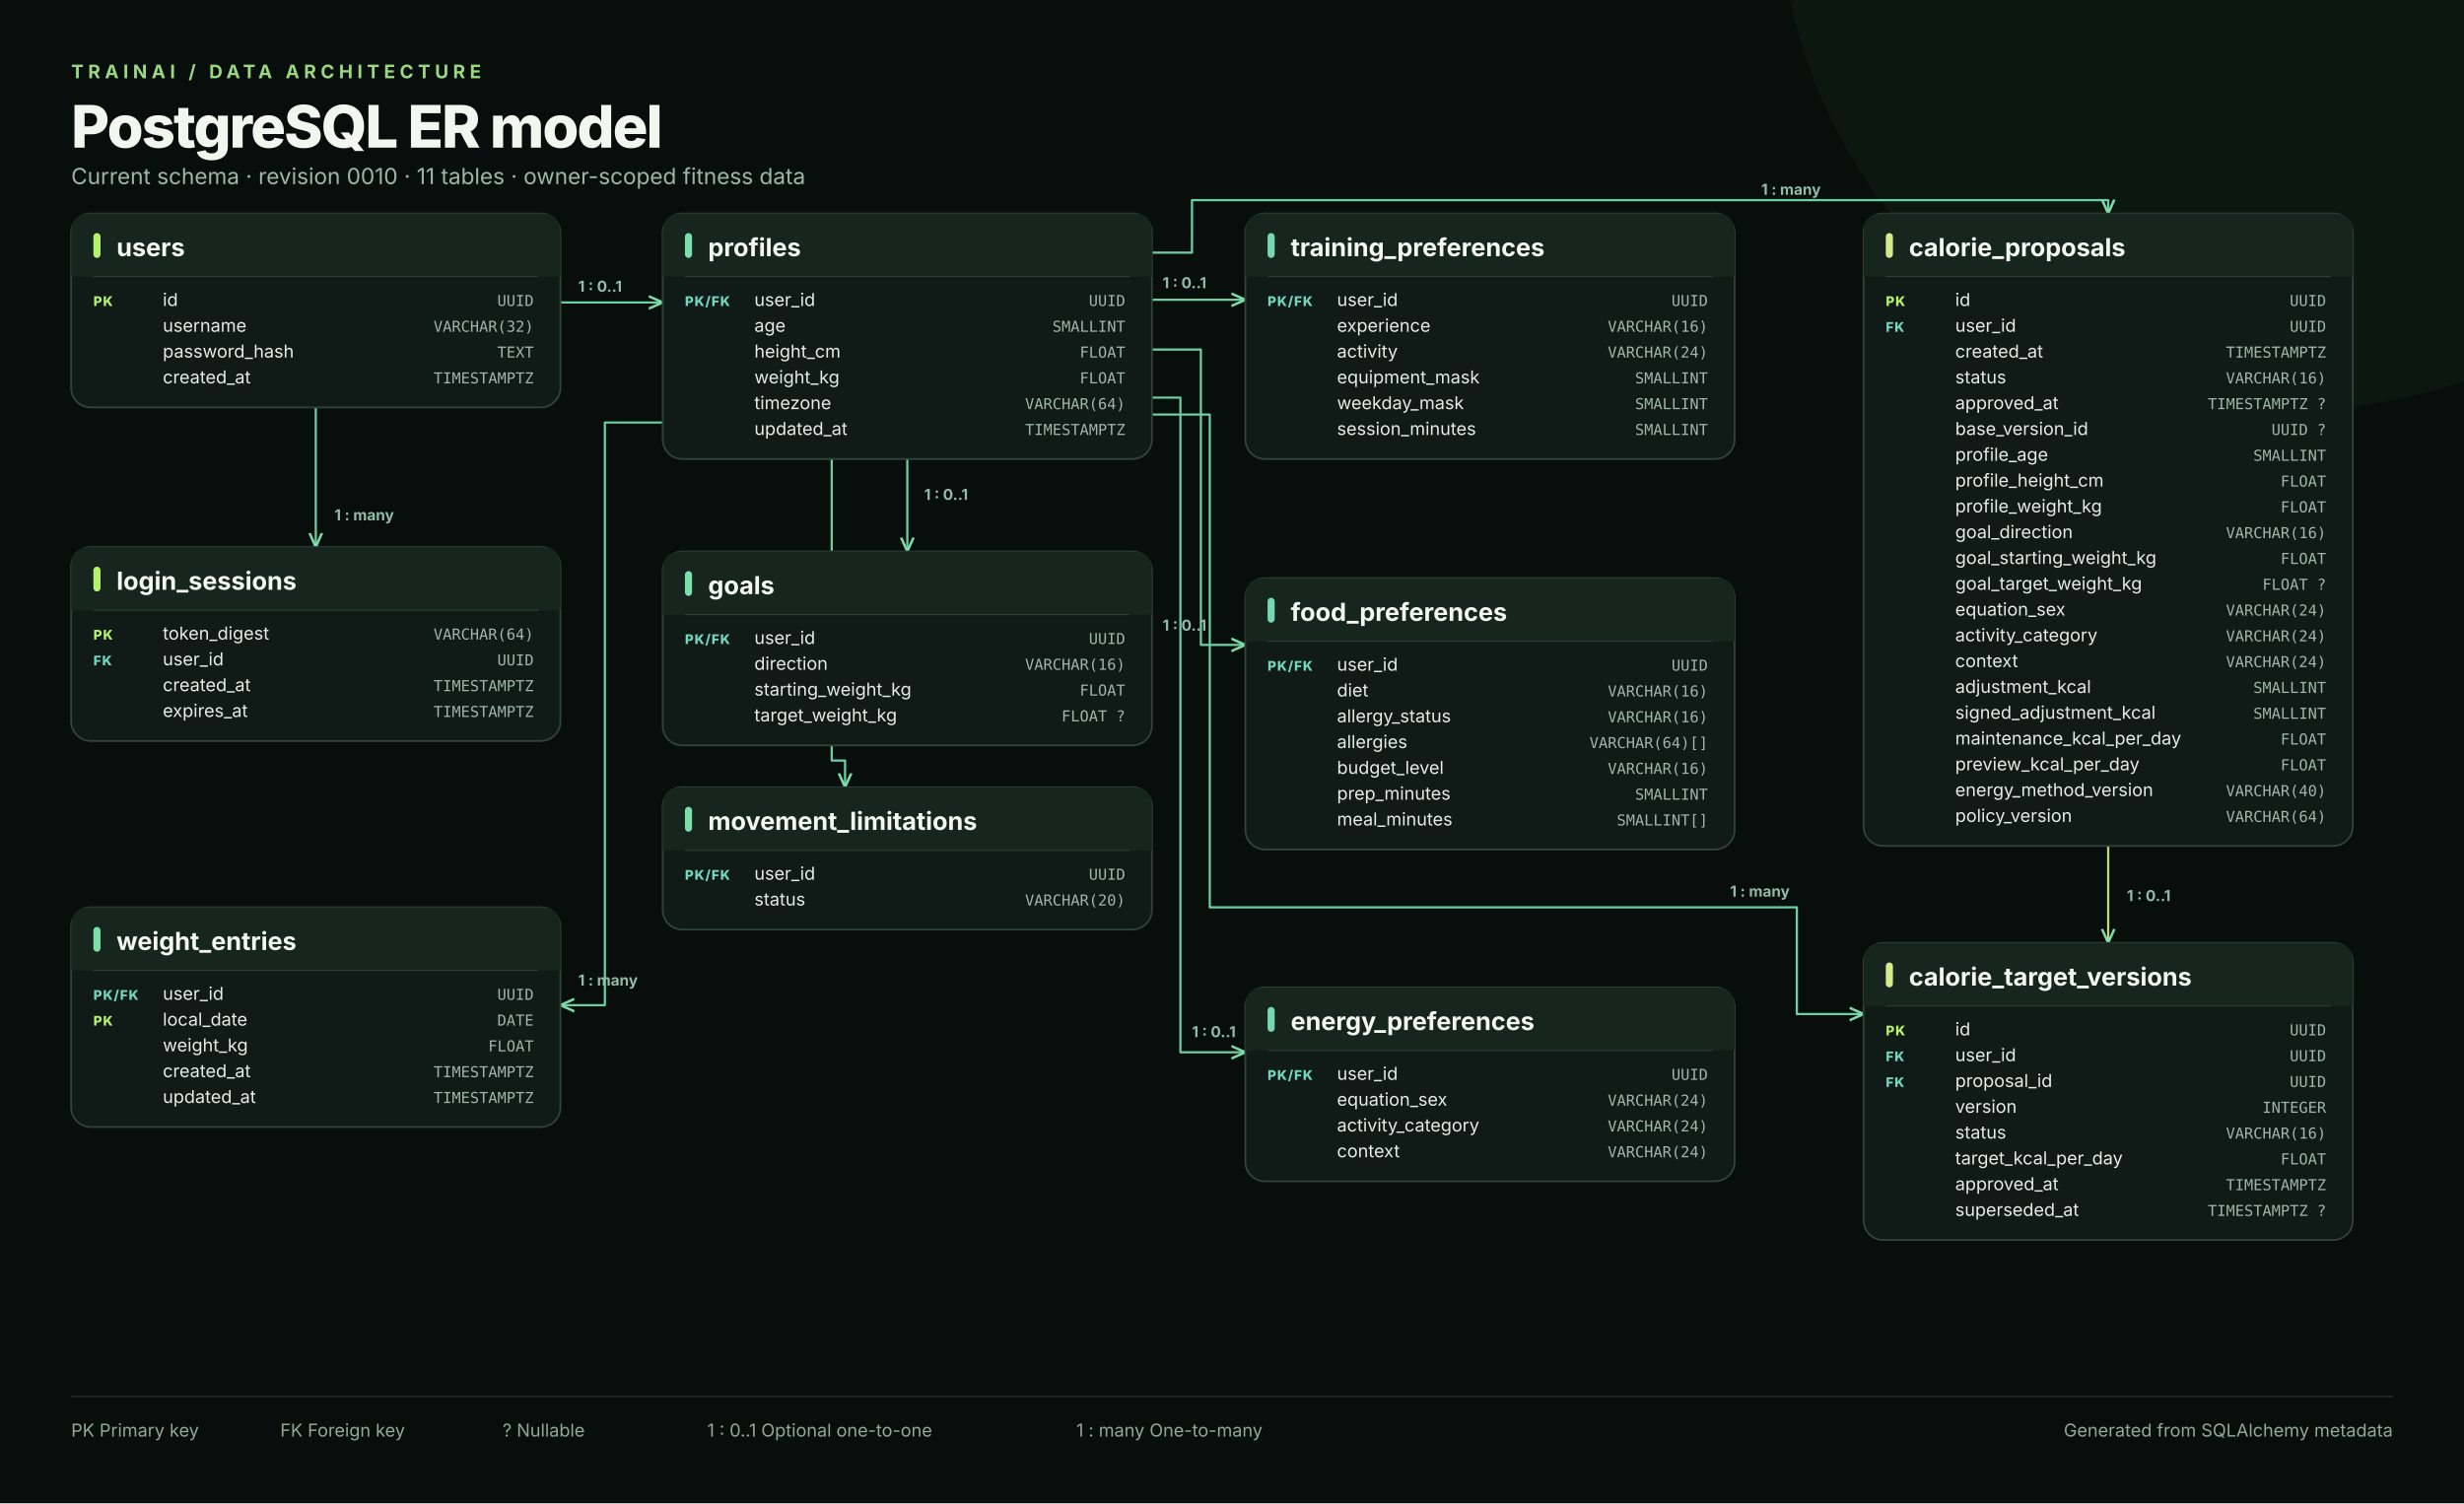
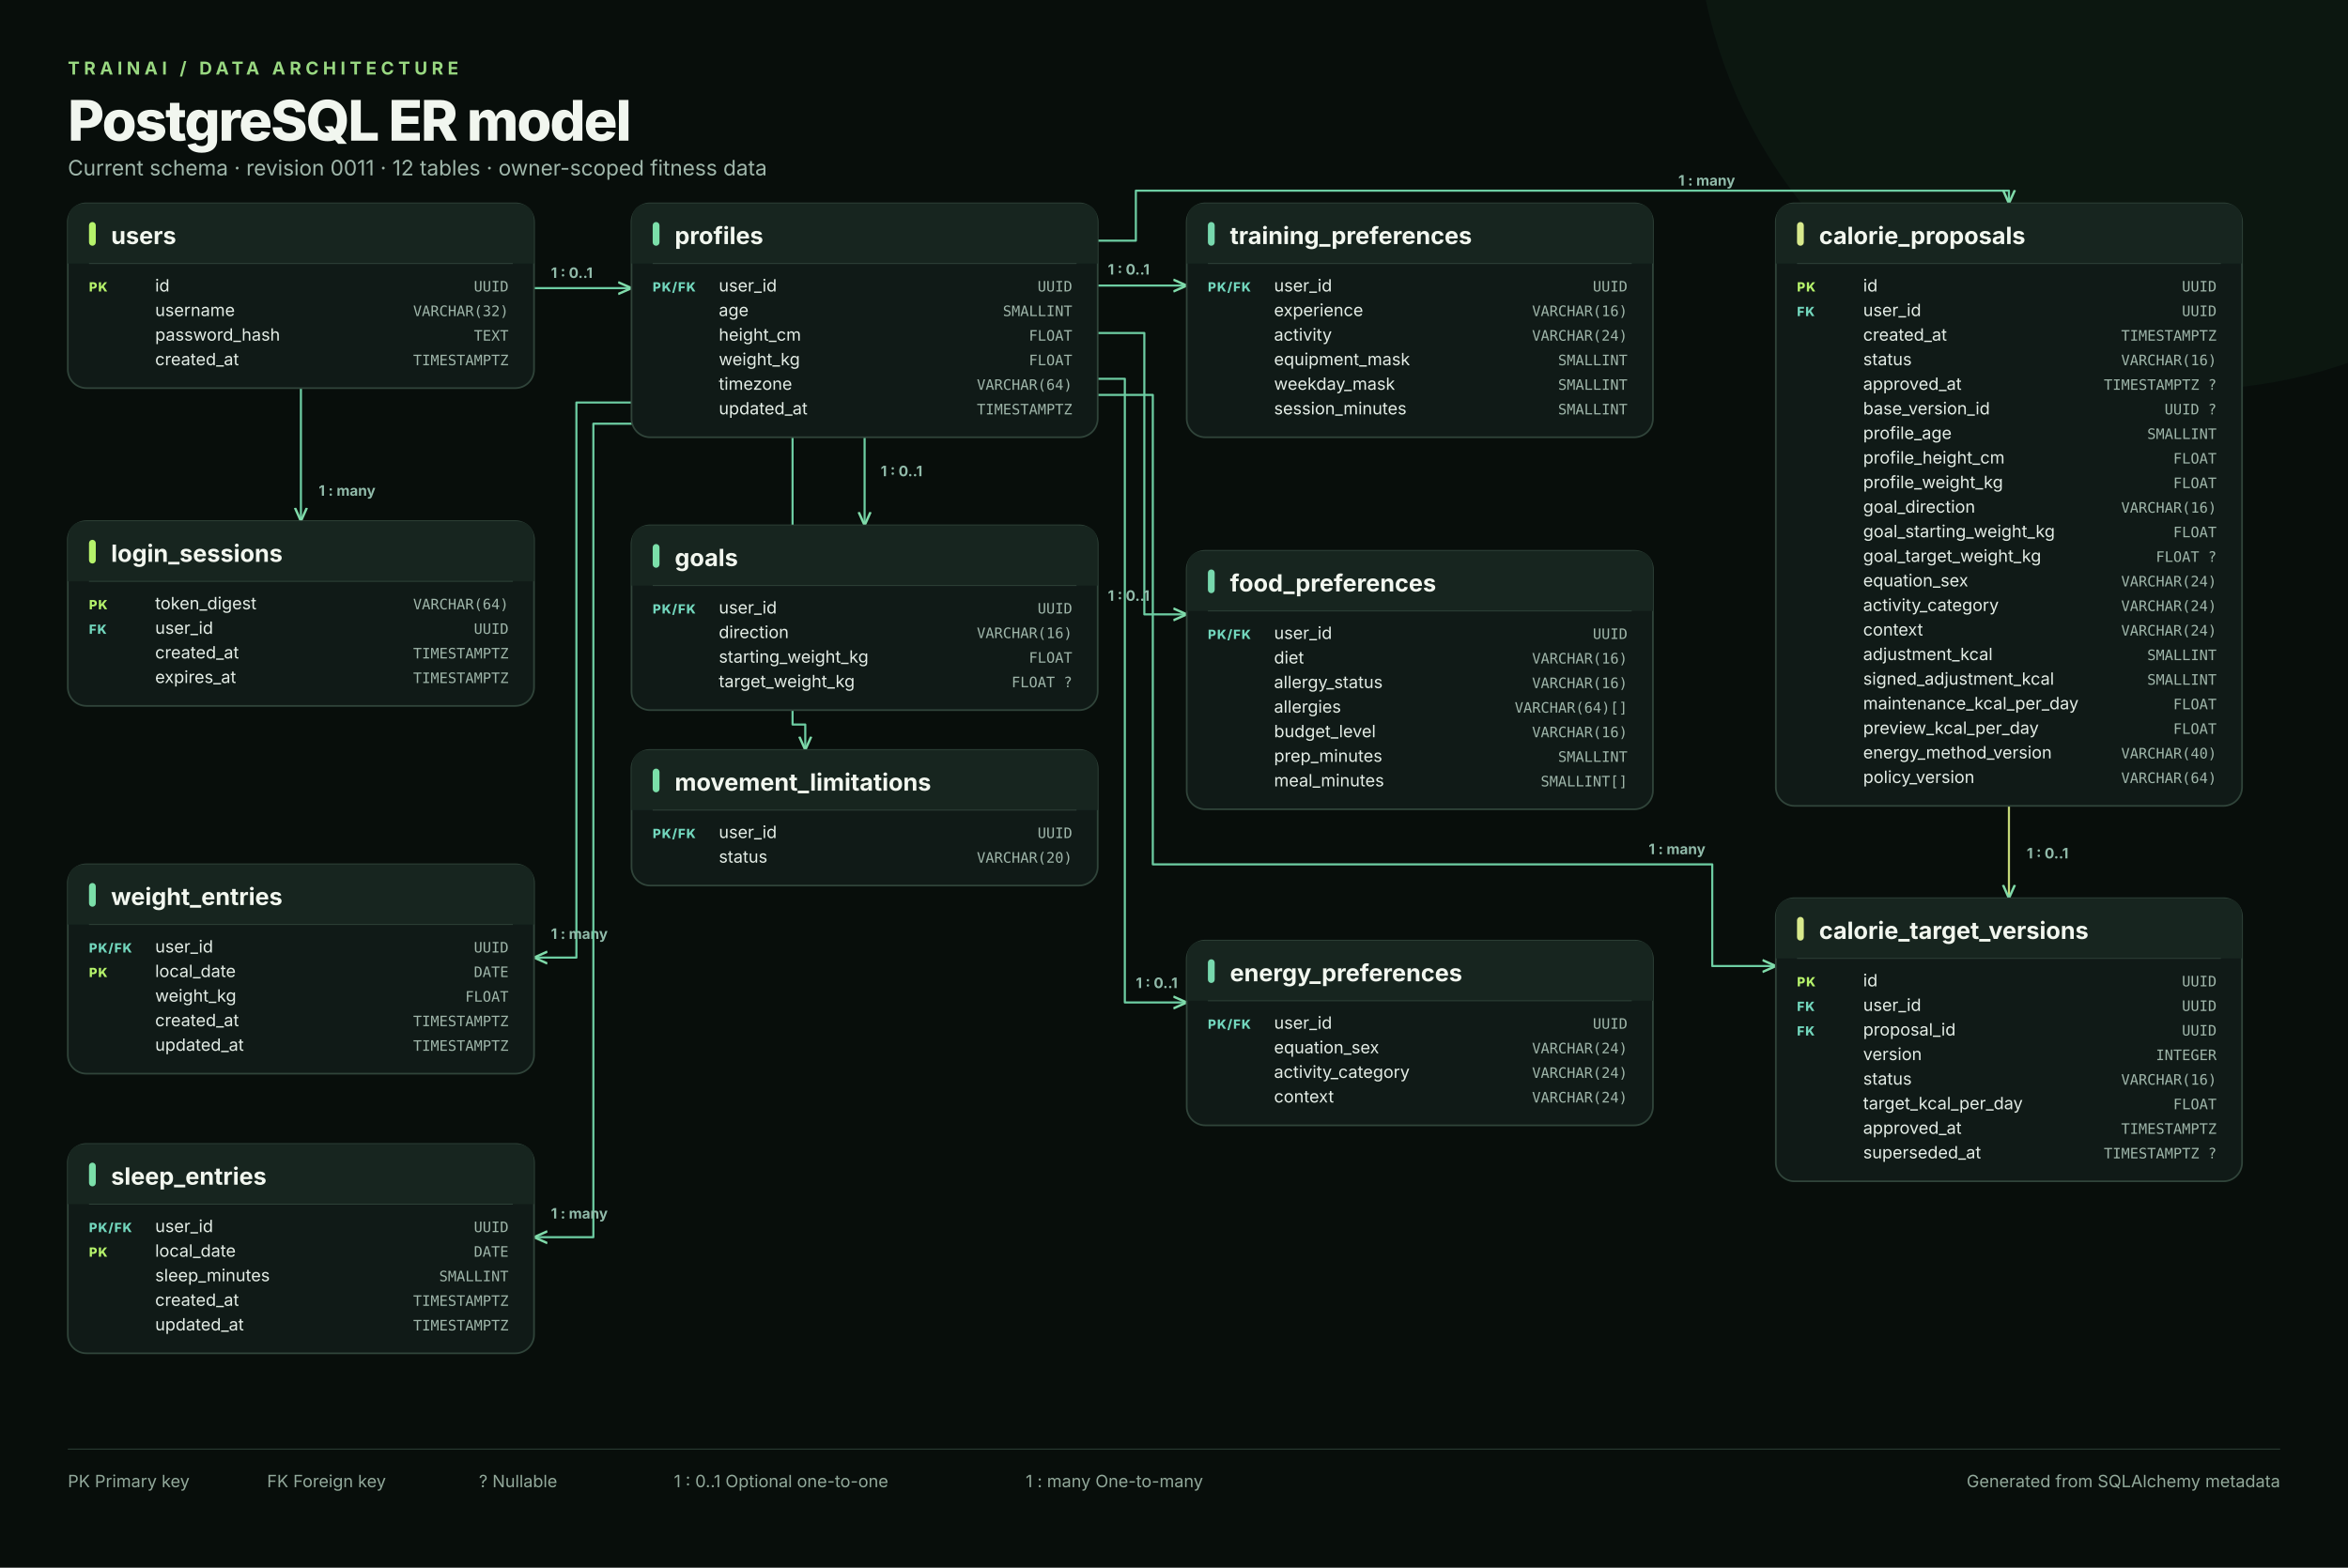
- <svg xmlns="http://www.w3.org/2000/svg" width="2770" height="1690" viewBox="0 0 2770 1690" role="img" aria-labelledby="title desc">
+ <svg xmlns="http://www.w3.org/2000/svg" width="2770" height="1850" viewBox="0 0 2770 1850" role="img" aria-labelledby="title desc">
  <defs>
    <marker id="arrow" viewBox="0 0 10 10" refX="9" refY="5" markerWidth="7" markerHeight="7" orient="auto-start-reverse">
      <path d="M0 1 L9 5 L0 9" fill="none" stroke="#80dbaa" stroke-width="1.6" />
    </marker>
  </defs>
  <style>
text{font-family:Inter,Arial,sans-serif}
.eyebrow{font-size:21px;font-weight:700;letter-spacing:5px;fill:#99d881}
.headline{font-size:66px;font-weight:780;letter-spacing:-2px;fill:#f1f6ef}
.subtitle{font-size:25px;fill:#9fb6aa}
.table-name{font-size:28px;font-weight:750;fill:#f2f7ef}
.field{font-size:20px;fill:#e4ede6}
.type{font-size:17px;fill:#9fb6aa;font-family:ui-monospace,Menlo,monospace}
.key{font-size:15px;font-weight:800;letter-spacing:1px}
.edge-label{font-size:17px;font-weight:650;fill:#91bbaa}
.footer{font-size:20px;fill:#92a99b}
</style>
  <rect width="100%" height="100%" fill="#080e0b" />
  <circle cx="2580" cy="-120" r="580" fill="#102419" opacity=".42" />
  <text x="80" y="88" class="eyebrow">TRAINAI  /  DATA ARCHITECTURE</text>
  <text x="80" y="166" class="headline">PostgreSQL ER model</text>
-   <text x="80" y="207" class="subtitle">Current schema · revision 0010 · 11 tables · owner-scoped fitness data</text>
+   <text x="80" y="207" class="subtitle">Current schema · revision 0011 · 12 tables · owner-scoped fitness data</text>
  <g>
    <path d="M630 340 H745" fill="none" stroke="#6dcda3" stroke-width="2.5" stroke-linecap="round" stroke-linejoin="round" marker-end="url(#arrow)" />
    <text x="650" y="328" class="edge-label">1 : 0..1</text>
    <path d="M355 427 V576 H355 V615" fill="none" stroke="#6dcda3" stroke-width="2.5" stroke-linecap="round" stroke-linejoin="round" marker-end="url(#arrow)" />
    <text x="376" y="585" class="edge-label">1 : many</text>
    <path d="M745 475 H680 V1130 H630" fill="none" stroke="#6dcda3" stroke-width="2.5" stroke-linecap="round" stroke-linejoin="round" marker-end="url(#arrow)" />
    <text x="650" y="1108" class="edge-label">1 : many</text>
+     <path d="M745 500 H700 V1460 H630" fill="none" stroke="#6dcda3" stroke-width="2.5" stroke-linecap="round" stroke-linejoin="round" marker-end="url(#arrow)" />
+     <text x="650" y="1438" class="edge-label">1 : many</text>
    <path d="M1020 487 V620" fill="none" stroke="#6dcda3" stroke-width="2.5" stroke-linecap="round" stroke-linejoin="round" marker-end="url(#arrow)" />
    <text x="1039" y="562" class="edge-label">1 : 0..1</text>
    <path d="M935 487 V855 H950 V885" fill="none" stroke="#6dcda3" stroke-width="2.5" stroke-linecap="round" stroke-linejoin="round" marker-end="url(#arrow)" />
    <text x="954" y="835" class="edge-label">1 : 0..1</text>
    <path d="M1295 337 H1400" fill="none" stroke="#6dcda3" stroke-width="2.5" stroke-linecap="round" stroke-linejoin="round" marker-end="url(#arrow)" />
    <text x="1307" y="324" class="edge-label">1 : 0..1</text>
    <path d="M1295 393 H1350 V725 H1400" fill="none" stroke="#6dcda3" stroke-width="2.5" stroke-linecap="round" stroke-linejoin="round" marker-end="url(#arrow)" />
    <text x="1307" y="709" class="edge-label">1 : 0..1</text>
    <path d="M1295 447 H1327 V1183 H1400" fill="none" stroke="#6dcda3" stroke-width="2.5" stroke-linecap="round" stroke-linejoin="round" marker-end="url(#arrow)" />
    <text x="1340" y="1166" class="edge-label">1 : 0..1</text>
    <path d="M1295 284 H1340 V225 H2370 V240" fill="none" stroke="#6dcda3" stroke-width="2.5" stroke-linecap="round" stroke-linejoin="round" marker-end="url(#arrow)" />
    <text x="1980" y="219" class="edge-label">1 : many</text>
    <path d="M1295 466 H1360 V1020 H2020 V1140 H2095" fill="none" stroke="#6dcda3" stroke-width="2.5" stroke-linecap="round" stroke-linejoin="round" marker-end="url(#arrow)" />
    <text x="1945" y="1008" class="edge-label">1 : many</text>
    <path d="M2370 923 V1060" fill="none" stroke="#c4d878" stroke-width="2.5" stroke-linecap="round" stroke-linejoin="round" marker-end="url(#arrow)" />
    <text x="2391" y="1013" class="edge-label">1 : 0..1</text>
  </g>
  <g>
    <g class="card" transform="translate(80 240)">
      <rect width="550" height="218" rx="22" fill="#101a17" stroke="#30443a" stroke-width="2" />
      <path d="M22 0 H528 Q550 0 550 22 V71 H0 V22 Q0 0 22 0" fill="#17251f" />
      <rect x="25" y="22" width="8" height="28" rx="4" fill="#b6f36b" />
      <text x="51" y="48" class="table-name">users</text>
      <line x1="25" x2="525" y1="71" y2="71" stroke="#30443a" />
      <text x="25" y="104" class="key" fill="#b6f36b">PK</text>
      <text x="103" y="104" class="field">id</text>
      <text x="520" y="104" class="type" text-anchor="end">UUID</text>
      <text x="103" y="133" class="field">username</text>
      <text x="520" y="133" class="type" text-anchor="end">VARCHAR(32)</text>
      <text x="103" y="162" class="field">password_hash</text>
      <text x="520" y="162" class="type" text-anchor="end">TEXT</text>
      <text x="103" y="191" class="field">created_at</text>
      <text x="520" y="191" class="type" text-anchor="end">TIMESTAMPTZ</text>
    </g>
    <g class="card" transform="translate(80 615)">
      <rect width="550" height="218" rx="22" fill="#101a17" stroke="#30443a" stroke-width="2" />
      <path d="M22 0 H528 Q550 0 550 22 V71 H0 V22 Q0 0 22 0" fill="#17251f" />
      <rect x="25" y="22" width="8" height="28" rx="4" fill="#b6f36b" />
      <text x="51" y="48" class="table-name">login_sessions</text>
      <line x1="25" x2="525" y1="71" y2="71" stroke="#30443a" />
      <text x="25" y="104" class="key" fill="#b6f36b">PK</text>
      <text x="103" y="104" class="field">token_digest</text>
      <text x="520" y="104" class="type" text-anchor="end">VARCHAR(64)</text>
      <text x="25" y="133" class="key" fill="#72d7bd">FK</text>
      <text x="103" y="133" class="field">user_id</text>
      <text x="520" y="133" class="type" text-anchor="end">UUID</text>
      <text x="103" y="162" class="field">created_at</text>
      <text x="520" y="162" class="type" text-anchor="end">TIMESTAMPTZ</text>
      <text x="103" y="191" class="field">expires_at</text>
      <text x="520" y="191" class="type" text-anchor="end">TIMESTAMPTZ</text>
    </g>
    <g class="card" transform="translate(80 1020)">
      <rect width="550" height="247" rx="22" fill="#101a17" stroke="#30443a" stroke-width="2" />
      <path d="M22 0 H528 Q550 0 550 22 V71 H0 V22 Q0 0 22 0" fill="#17251f" />
      <rect x="25" y="22" width="8" height="28" rx="4" fill="#7bdfa9" />
      <text x="51" y="48" class="table-name">weight_entries</text>
      <line x1="25" x2="525" y1="71" y2="71" stroke="#30443a" />
      <text x="25" y="104" class="key" fill="#72d7bd">PK/FK</text>
      <text x="103" y="104" class="field">user_id</text>
      <text x="520" y="104" class="type" text-anchor="end">UUID</text>
      <text x="25" y="133" class="key" fill="#b6f36b">PK</text>
      <text x="103" y="133" class="field">local_date</text>
      <text x="520" y="133" class="type" text-anchor="end">DATE</text>
      <text x="103" y="162" class="field">weight_kg</text>
      <text x="520" y="162" class="type" text-anchor="end">FLOAT</text>
+       <text x="103" y="191" class="field">created_at</text>
+       <text x="520" y="191" class="type" text-anchor="end">TIMESTAMPTZ</text>
+       <text x="103" y="220" class="field">updated_at</text>
+       <text x="520" y="220" class="type" text-anchor="end">TIMESTAMPTZ</text>
+     </g>
+     <g class="card" transform="translate(80 1350)">
+       <rect width="550" height="247" rx="22" fill="#101a17" stroke="#30443a" stroke-width="2" />
+       <path d="M22 0 H528 Q550 0 550 22 V71 H0 V22 Q0 0 22 0" fill="#17251f" />
+       <rect x="25" y="22" width="8" height="28" rx="4" fill="#7bdfa9" />
+       <text x="51" y="48" class="table-name">sleep_entries</text>
+       <line x1="25" x2="525" y1="71" y2="71" stroke="#30443a" />
+       <text x="25" y="104" class="key" fill="#72d7bd">PK/FK</text>
+       <text x="103" y="104" class="field">user_id</text>
+       <text x="520" y="104" class="type" text-anchor="end">UUID</text>
+       <text x="25" y="133" class="key" fill="#b6f36b">PK</text>
+       <text x="103" y="133" class="field">local_date</text>
+       <text x="520" y="133" class="type" text-anchor="end">DATE</text>
+       <text x="103" y="162" class="field">sleep_minutes</text>
+       <text x="520" y="162" class="type" text-anchor="end">SMALLINT</text>
      <text x="103" y="191" class="field">created_at</text>
      <text x="520" y="191" class="type" text-anchor="end">TIMESTAMPTZ</text>
      <text x="103" y="220" class="field">updated_at</text>
      <text x="520" y="220" class="type" text-anchor="end">TIMESTAMPTZ</text>
    </g>
    <g class="card" transform="translate(745 240)">
      <rect width="550" height="276" rx="22" fill="#101a17" stroke="#30443a" stroke-width="2" />
      <path d="M22 0 H528 Q550 0 550 22 V71 H0 V22 Q0 0 22 0" fill="#17251f" />
      <rect x="25" y="22" width="8" height="28" rx="4" fill="#7bdfa9" />
      <text x="51" y="48" class="table-name">profiles</text>
      <line x1="25" x2="525" y1="71" y2="71" stroke="#30443a" />
      <text x="25" y="104" class="key" fill="#72d7bd">PK/FK</text>
      <text x="103" y="104" class="field">user_id</text>
      <text x="520" y="104" class="type" text-anchor="end">UUID</text>
      <text x="103" y="133" class="field">age</text>
      <text x="520" y="133" class="type" text-anchor="end">SMALLINT</text>
      <text x="103" y="162" class="field">height_cm</text>
      <text x="520" y="162" class="type" text-anchor="end">FLOAT</text>
      <text x="103" y="191" class="field">weight_kg</text>
      <text x="520" y="191" class="type" text-anchor="end">FLOAT</text>
      <text x="103" y="220" class="field">timezone</text>
      <text x="520" y="220" class="type" text-anchor="end">VARCHAR(64)</text>
      <text x="103" y="249" class="field">updated_at</text>
      <text x="520" y="249" class="type" text-anchor="end">TIMESTAMPTZ</text>
    </g>
    <g class="card" transform="translate(745 620)">
      <rect width="550" height="218" rx="22" fill="#101a17" stroke="#30443a" stroke-width="2" />
      <path d="M22 0 H528 Q550 0 550 22 V71 H0 V22 Q0 0 22 0" fill="#17251f" />
      <rect x="25" y="22" width="8" height="28" rx="4" fill="#7bdfa9" />
      <text x="51" y="48" class="table-name">goals</text>
      <line x1="25" x2="525" y1="71" y2="71" stroke="#30443a" />
      <text x="25" y="104" class="key" fill="#72d7bd">PK/FK</text>
      <text x="103" y="104" class="field">user_id</text>
      <text x="520" y="104" class="type" text-anchor="end">UUID</text>
      <text x="103" y="133" class="field">direction</text>
      <text x="520" y="133" class="type" text-anchor="end">VARCHAR(16)</text>
      <text x="103" y="162" class="field">starting_weight_kg</text>
      <text x="520" y="162" class="type" text-anchor="end">FLOAT</text>
      <text x="103" y="191" class="field">target_weight_kg</text>
      <text x="520" y="191" class="type" text-anchor="end">FLOAT ?</text>
    </g>
    <g class="card" transform="translate(745 885)">
      <rect width="550" height="160" rx="22" fill="#101a17" stroke="#30443a" stroke-width="2" />
      <path d="M22 0 H528 Q550 0 550 22 V71 H0 V22 Q0 0 22 0" fill="#17251f" />
      <rect x="25" y="22" width="8" height="28" rx="4" fill="#7bdfa9" />
      <text x="51" y="48" class="table-name">movement_limitations</text>
      <line x1="25" x2="525" y1="71" y2="71" stroke="#30443a" />
      <text x="25" y="104" class="key" fill="#72d7bd">PK/FK</text>
      <text x="103" y="104" class="field">user_id</text>
      <text x="520" y="104" class="type" text-anchor="end">UUID</text>
      <text x="103" y="133" class="field">status</text>
      <text x="520" y="133" class="type" text-anchor="end">VARCHAR(20)</text>
    </g>
    <g class="card" transform="translate(1400 240)">
      <rect width="550" height="276" rx="22" fill="#101a17" stroke="#30443a" stroke-width="2" />
      <path d="M22 0 H528 Q550 0 550 22 V71 H0 V22 Q0 0 22 0" fill="#17251f" />
      <rect x="25" y="22" width="8" height="28" rx="4" fill="#77d8ad" />
      <text x="51" y="48" class="table-name">training_preferences</text>
      <line x1="25" x2="525" y1="71" y2="71" stroke="#30443a" />
      <text x="25" y="104" class="key" fill="#72d7bd">PK/FK</text>
      <text x="103" y="104" class="field">user_id</text>
      <text x="520" y="104" class="type" text-anchor="end">UUID</text>
      <text x="103" y="133" class="field">experience</text>
      <text x="520" y="133" class="type" text-anchor="end">VARCHAR(16)</text>
      <text x="103" y="162" class="field">activity</text>
      <text x="520" y="162" class="type" text-anchor="end">VARCHAR(24)</text>
      <text x="103" y="191" class="field">equipment_mask</text>
      <text x="520" y="191" class="type" text-anchor="end">SMALLINT</text>
      <text x="103" y="220" class="field">weekday_mask</text>
      <text x="520" y="220" class="type" text-anchor="end">SMALLINT</text>
      <text x="103" y="249" class="field">session_minutes</text>
      <text x="520" y="249" class="type" text-anchor="end">SMALLINT</text>
    </g>
    <g class="card" transform="translate(1400 650)">
      <rect width="550" height="305" rx="22" fill="#101a17" stroke="#30443a" stroke-width="2" />
      <path d="M22 0 H528 Q550 0 550 22 V71 H0 V22 Q0 0 22 0" fill="#17251f" />
      <rect x="25" y="22" width="8" height="28" rx="4" fill="#77d8ad" />
      <text x="51" y="48" class="table-name">food_preferences</text>
      <line x1="25" x2="525" y1="71" y2="71" stroke="#30443a" />
      <text x="25" y="104" class="key" fill="#72d7bd">PK/FK</text>
      <text x="103" y="104" class="field">user_id</text>
      <text x="520" y="104" class="type" text-anchor="end">UUID</text>
      <text x="103" y="133" class="field">diet</text>
      <text x="520" y="133" class="type" text-anchor="end">VARCHAR(16)</text>
      <text x="103" y="162" class="field">allergy_status</text>
      <text x="520" y="162" class="type" text-anchor="end">VARCHAR(16)</text>
      <text x="103" y="191" class="field">allergies</text>
      <text x="520" y="191" class="type" text-anchor="end">VARCHAR(64)[]</text>
      <text x="103" y="220" class="field">budget_level</text>
      <text x="520" y="220" class="type" text-anchor="end">VARCHAR(16)</text>
      <text x="103" y="249" class="field">prep_minutes</text>
      <text x="520" y="249" class="type" text-anchor="end">SMALLINT</text>
      <text x="103" y="278" class="field">meal_minutes</text>
      <text x="520" y="278" class="type" text-anchor="end">SMALLINT[]</text>
    </g>
    <g class="card" transform="translate(1400 1110)">
      <rect width="550" height="218" rx="22" fill="#101a17" stroke="#30443a" stroke-width="2" />
      <path d="M22 0 H528 Q550 0 550 22 V71 H0 V22 Q0 0 22 0" fill="#17251f" />
      <rect x="25" y="22" width="8" height="28" rx="4" fill="#77d8ad" />
      <text x="51" y="48" class="table-name">energy_preferences</text>
      <line x1="25" x2="525" y1="71" y2="71" stroke="#30443a" />
      <text x="25" y="104" class="key" fill="#72d7bd">PK/FK</text>
      <text x="103" y="104" class="field">user_id</text>
      <text x="520" y="104" class="type" text-anchor="end">UUID</text>
      <text x="103" y="133" class="field">equation_sex</text>
      <text x="520" y="133" class="type" text-anchor="end">VARCHAR(24)</text>
      <text x="103" y="162" class="field">activity_category</text>
      <text x="520" y="162" class="type" text-anchor="end">VARCHAR(24)</text>
      <text x="103" y="191" class="field">context</text>
      <text x="520" y="191" class="type" text-anchor="end">VARCHAR(24)</text>
    </g>
    <g class="card" transform="translate(2095 240)">
      <rect width="550" height="711" rx="22" fill="#101a17" stroke="#30443a" stroke-width="2" />
      <path d="M22 0 H528 Q550 0 550 22 V71 H0 V22 Q0 0 22 0" fill="#17251f" />
      <rect x="25" y="22" width="8" height="28" rx="4" fill="#d8e98c" />
      <text x="51" y="48" class="table-name">calorie_proposals</text>
      <line x1="25" x2="525" y1="71" y2="71" stroke="#30443a" />
      <text x="25" y="104" class="key" fill="#b6f36b">PK</text>
      <text x="103" y="104" class="field">id</text>
      <text x="520" y="104" class="type" text-anchor="end">UUID</text>
      <text x="25" y="133" class="key" fill="#72d7bd">FK</text>
      <text x="103" y="133" class="field">user_id</text>
      <text x="520" y="133" class="type" text-anchor="end">UUID</text>
      <text x="103" y="162" class="field">created_at</text>
      <text x="520" y="162" class="type" text-anchor="end">TIMESTAMPTZ</text>
      <text x="103" y="191" class="field">status</text>
      <text x="520" y="191" class="type" text-anchor="end">VARCHAR(16)</text>
      <text x="103" y="220" class="field">approved_at</text>
      <text x="520" y="220" class="type" text-anchor="end">TIMESTAMPTZ ?</text>
      <text x="103" y="249" class="field">base_version_id</text>
      <text x="520" y="249" class="type" text-anchor="end">UUID ?</text>
      <text x="103" y="278" class="field">profile_age</text>
      <text x="520" y="278" class="type" text-anchor="end">SMALLINT</text>
      <text x="103" y="307" class="field">profile_height_cm</text>
      <text x="520" y="307" class="type" text-anchor="end">FLOAT</text>
      <text x="103" y="336" class="field">profile_weight_kg</text>
      <text x="520" y="336" class="type" text-anchor="end">FLOAT</text>
      <text x="103" y="365" class="field">goal_direction</text>
      <text x="520" y="365" class="type" text-anchor="end">VARCHAR(16)</text>
      <text x="103" y="394" class="field">goal_starting_weight_kg</text>
      <text x="520" y="394" class="type" text-anchor="end">FLOAT</text>
      <text x="103" y="423" class="field">goal_target_weight_kg</text>
      <text x="520" y="423" class="type" text-anchor="end">FLOAT ?</text>
      <text x="103" y="452" class="field">equation_sex</text>
      <text x="520" y="452" class="type" text-anchor="end">VARCHAR(24)</text>
      <text x="103" y="481" class="field">activity_category</text>
      <text x="520" y="481" class="type" text-anchor="end">VARCHAR(24)</text>
      <text x="103" y="510" class="field">context</text>
      <text x="520" y="510" class="type" text-anchor="end">VARCHAR(24)</text>
      <text x="103" y="539" class="field">adjustment_kcal</text>
      <text x="520" y="539" class="type" text-anchor="end">SMALLINT</text>
      <text x="103" y="568" class="field">signed_adjustment_kcal</text>
      <text x="520" y="568" class="type" text-anchor="end">SMALLINT</text>
      <text x="103" y="597" class="field">maintenance_kcal_per_day</text>
      <text x="520" y="597" class="type" text-anchor="end">FLOAT</text>
      <text x="103" y="626" class="field">preview_kcal_per_day</text>
      <text x="520" y="626" class="type" text-anchor="end">FLOAT</text>
      <text x="103" y="655" class="field">energy_method_version</text>
      <text x="520" y="655" class="type" text-anchor="end">VARCHAR(40)</text>
      <text x="103" y="684" class="field">policy_version</text>
      <text x="520" y="684" class="type" text-anchor="end">VARCHAR(64)</text>
    </g>
    <g class="card" transform="translate(2095 1060)">
      <rect width="550" height="334" rx="22" fill="#101a17" stroke="#30443a" stroke-width="2" />
      <path d="M22 0 H528 Q550 0 550 22 V71 H0 V22 Q0 0 22 0" fill="#17251f" />
      <rect x="25" y="22" width="8" height="28" rx="4" fill="#d8e98c" />
      <text x="51" y="48" class="table-name">calorie_target_versions</text>
      <line x1="25" x2="525" y1="71" y2="71" stroke="#30443a" />
      <text x="25" y="104" class="key" fill="#b6f36b">PK</text>
      <text x="103" y="104" class="field">id</text>
      <text x="520" y="104" class="type" text-anchor="end">UUID</text>
      <text x="25" y="133" class="key" fill="#72d7bd">FK</text>
      <text x="103" y="133" class="field">user_id</text>
      <text x="520" y="133" class="type" text-anchor="end">UUID</text>
      <text x="25" y="162" class="key" fill="#72d7bd">FK</text>
      <text x="103" y="162" class="field">proposal_id</text>
      <text x="520" y="162" class="type" text-anchor="end">UUID</text>
      <text x="103" y="191" class="field">version</text>
      <text x="520" y="191" class="type" text-anchor="end">INTEGER</text>
      <text x="103" y="220" class="field">status</text>
      <text x="520" y="220" class="type" text-anchor="end">VARCHAR(16)</text>
      <text x="103" y="249" class="field">target_kcal_per_day</text>
      <text x="520" y="249" class="type" text-anchor="end">FLOAT</text>
      <text x="103" y="278" class="field">approved_at</text>
      <text x="520" y="278" class="type" text-anchor="end">TIMESTAMPTZ</text>
      <text x="103" y="307" class="field">superseded_at</text>
      <text x="520" y="307" class="type" text-anchor="end">TIMESTAMPTZ ?</text>
    </g>
  </g>
-   <line x1="80" x2="2690" y1="1570" y2="1570" stroke="#30443a" />
-   <text x="80" y="1615" class="footer">PK  Primary key</text>
-   <text x="315" y="1615" class="footer">FK  Foreign key</text>
-   <text x="565" y="1615" class="footer">?  Nullable</text>
-   <text x="795" y="1615" class="footer">1 : 0..1  Optional one-to-one</text>
-   <text x="1210" y="1615" class="footer">1 : many  One-to-many</text>
-   <text x="2690" y="1615" class="footer" text-anchor="end">Generated from SQLAlchemy metadata</text>
+   <line x1="80" x2="2690" y1="1710" y2="1710" stroke="#30443a" />
+   <text x="80" y="1755" class="footer">PK  Primary key</text>
+   <text x="315" y="1755" class="footer">FK  Foreign key</text>
+   <text x="565" y="1755" class="footer">?  Nullable</text>
+   <text x="795" y="1755" class="footer">1 : 0..1  Optional one-to-one</text>
+   <text x="1210" y="1755" class="footer">1 : many  One-to-many</text>
+   <text x="2690" y="1755" class="footer" text-anchor="end">Generated from SQLAlchemy metadata</text>
</svg>
